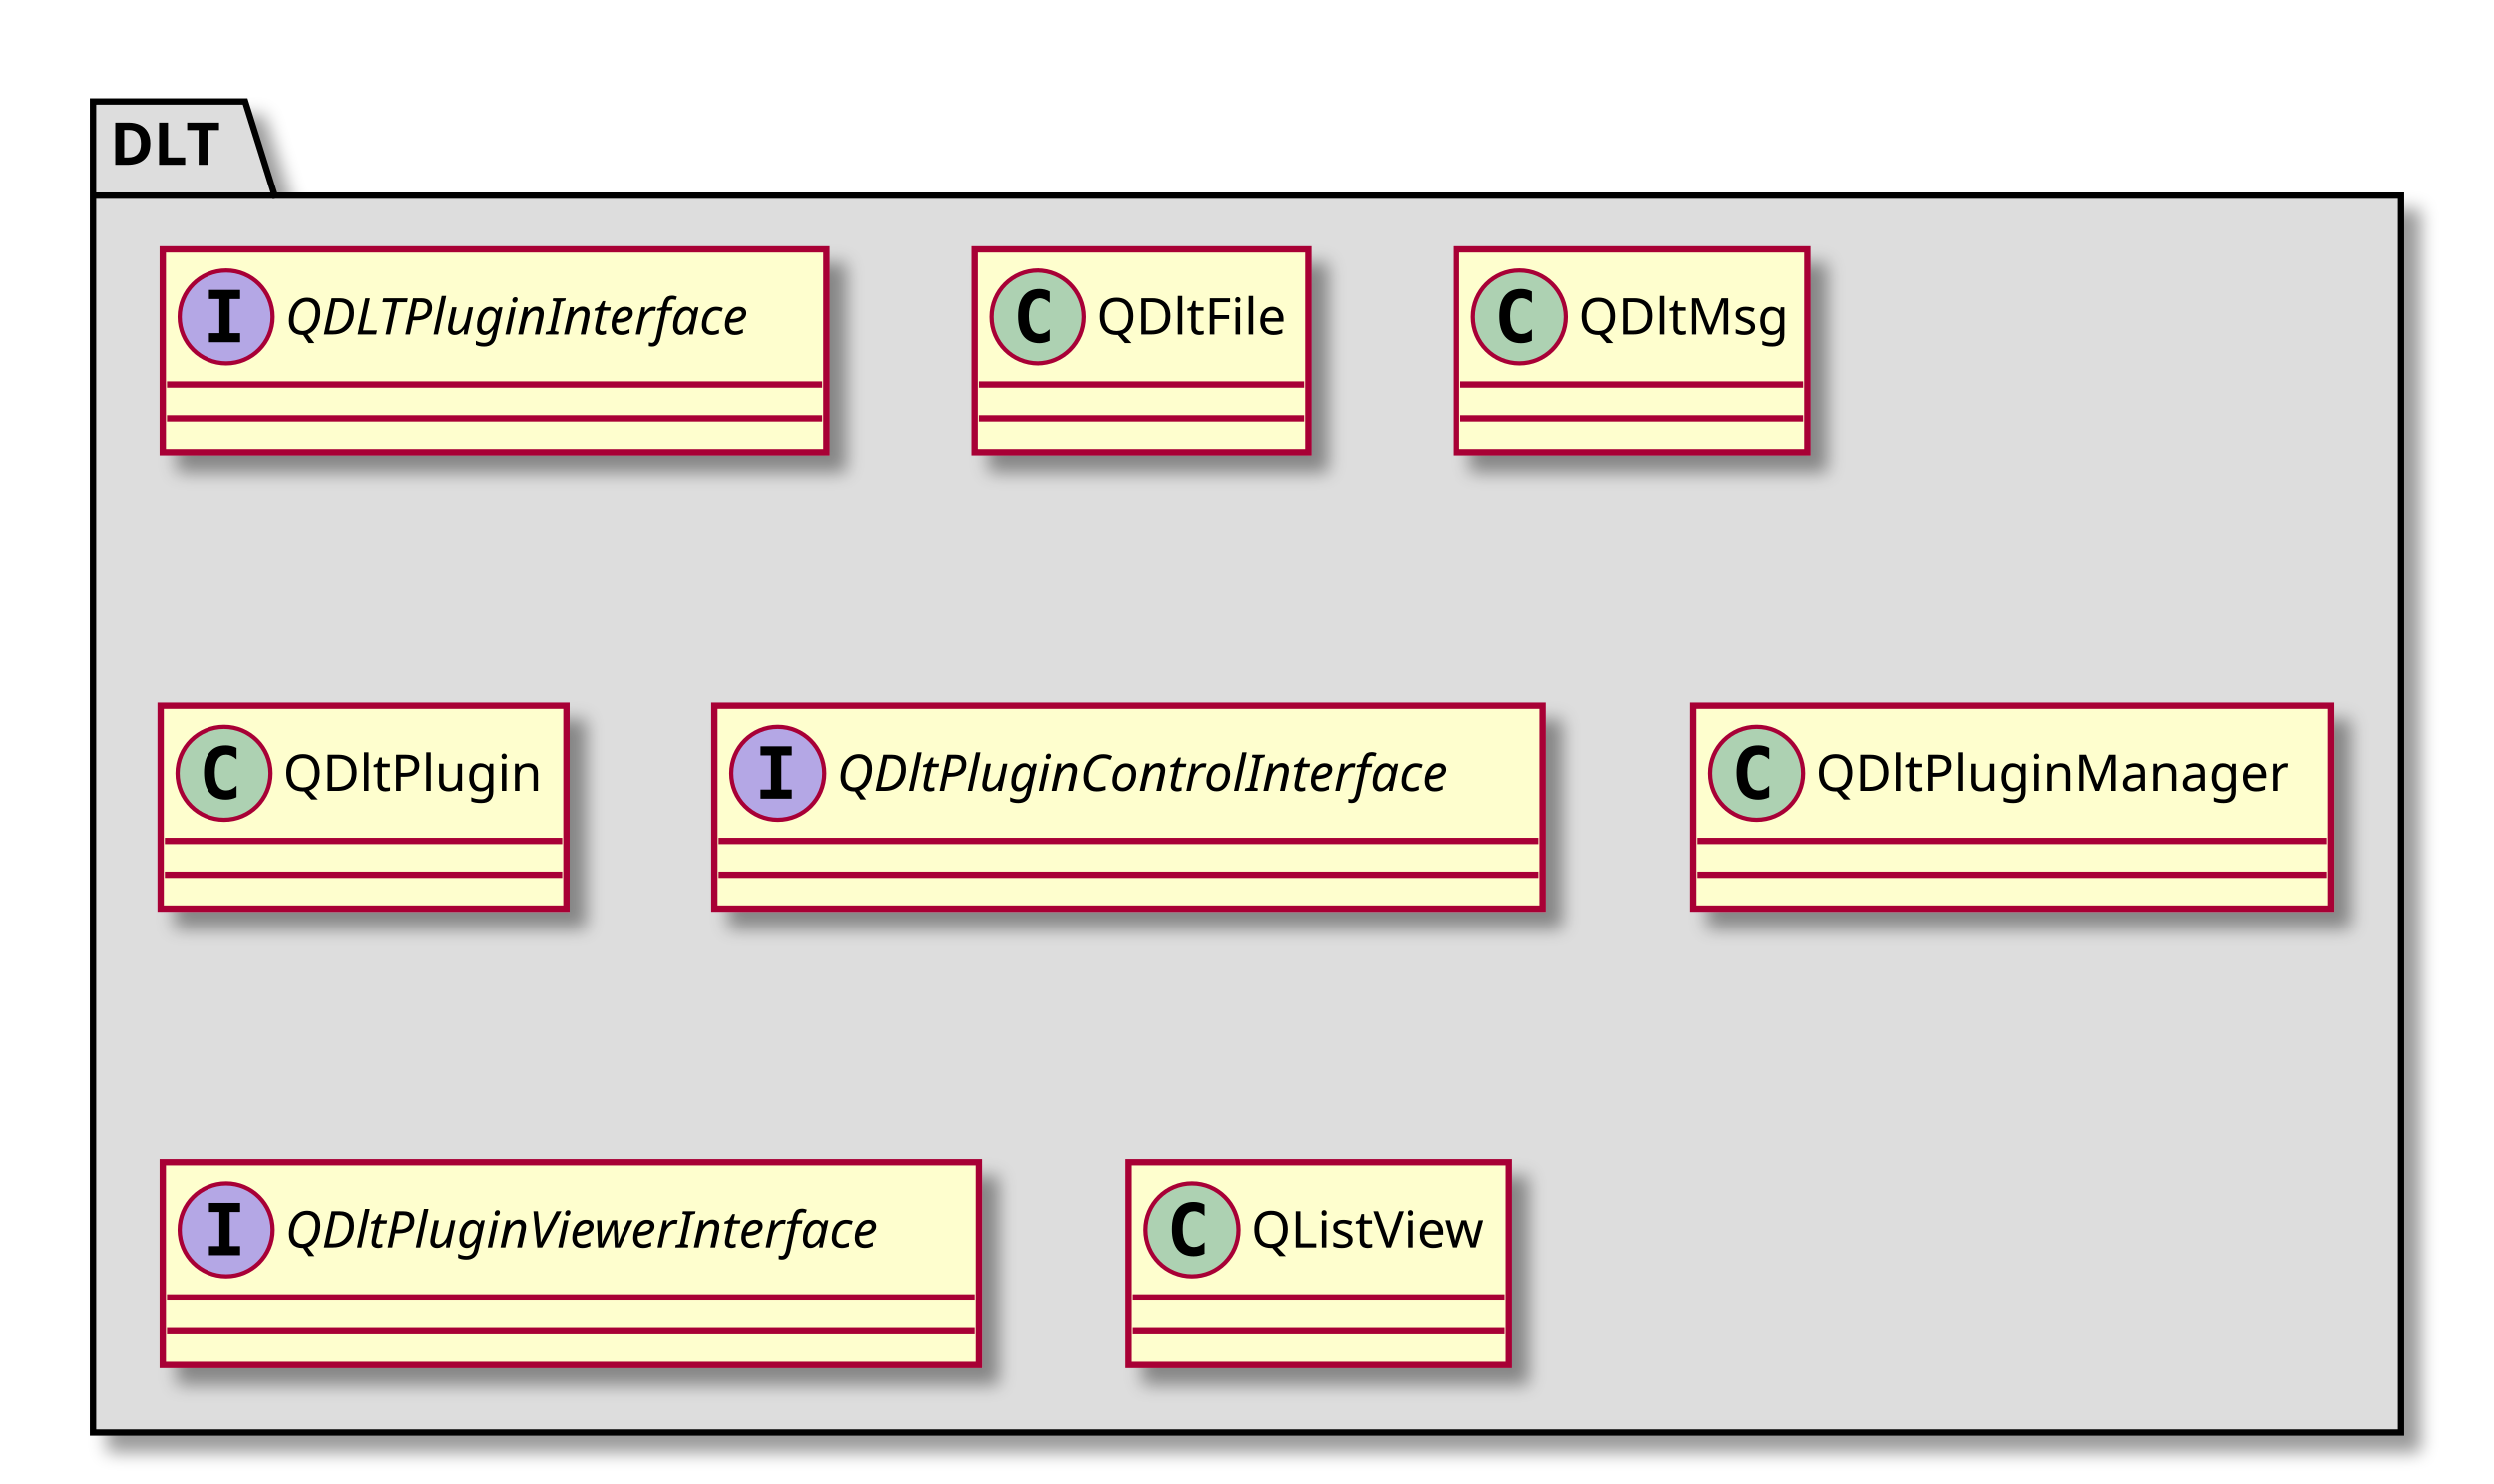
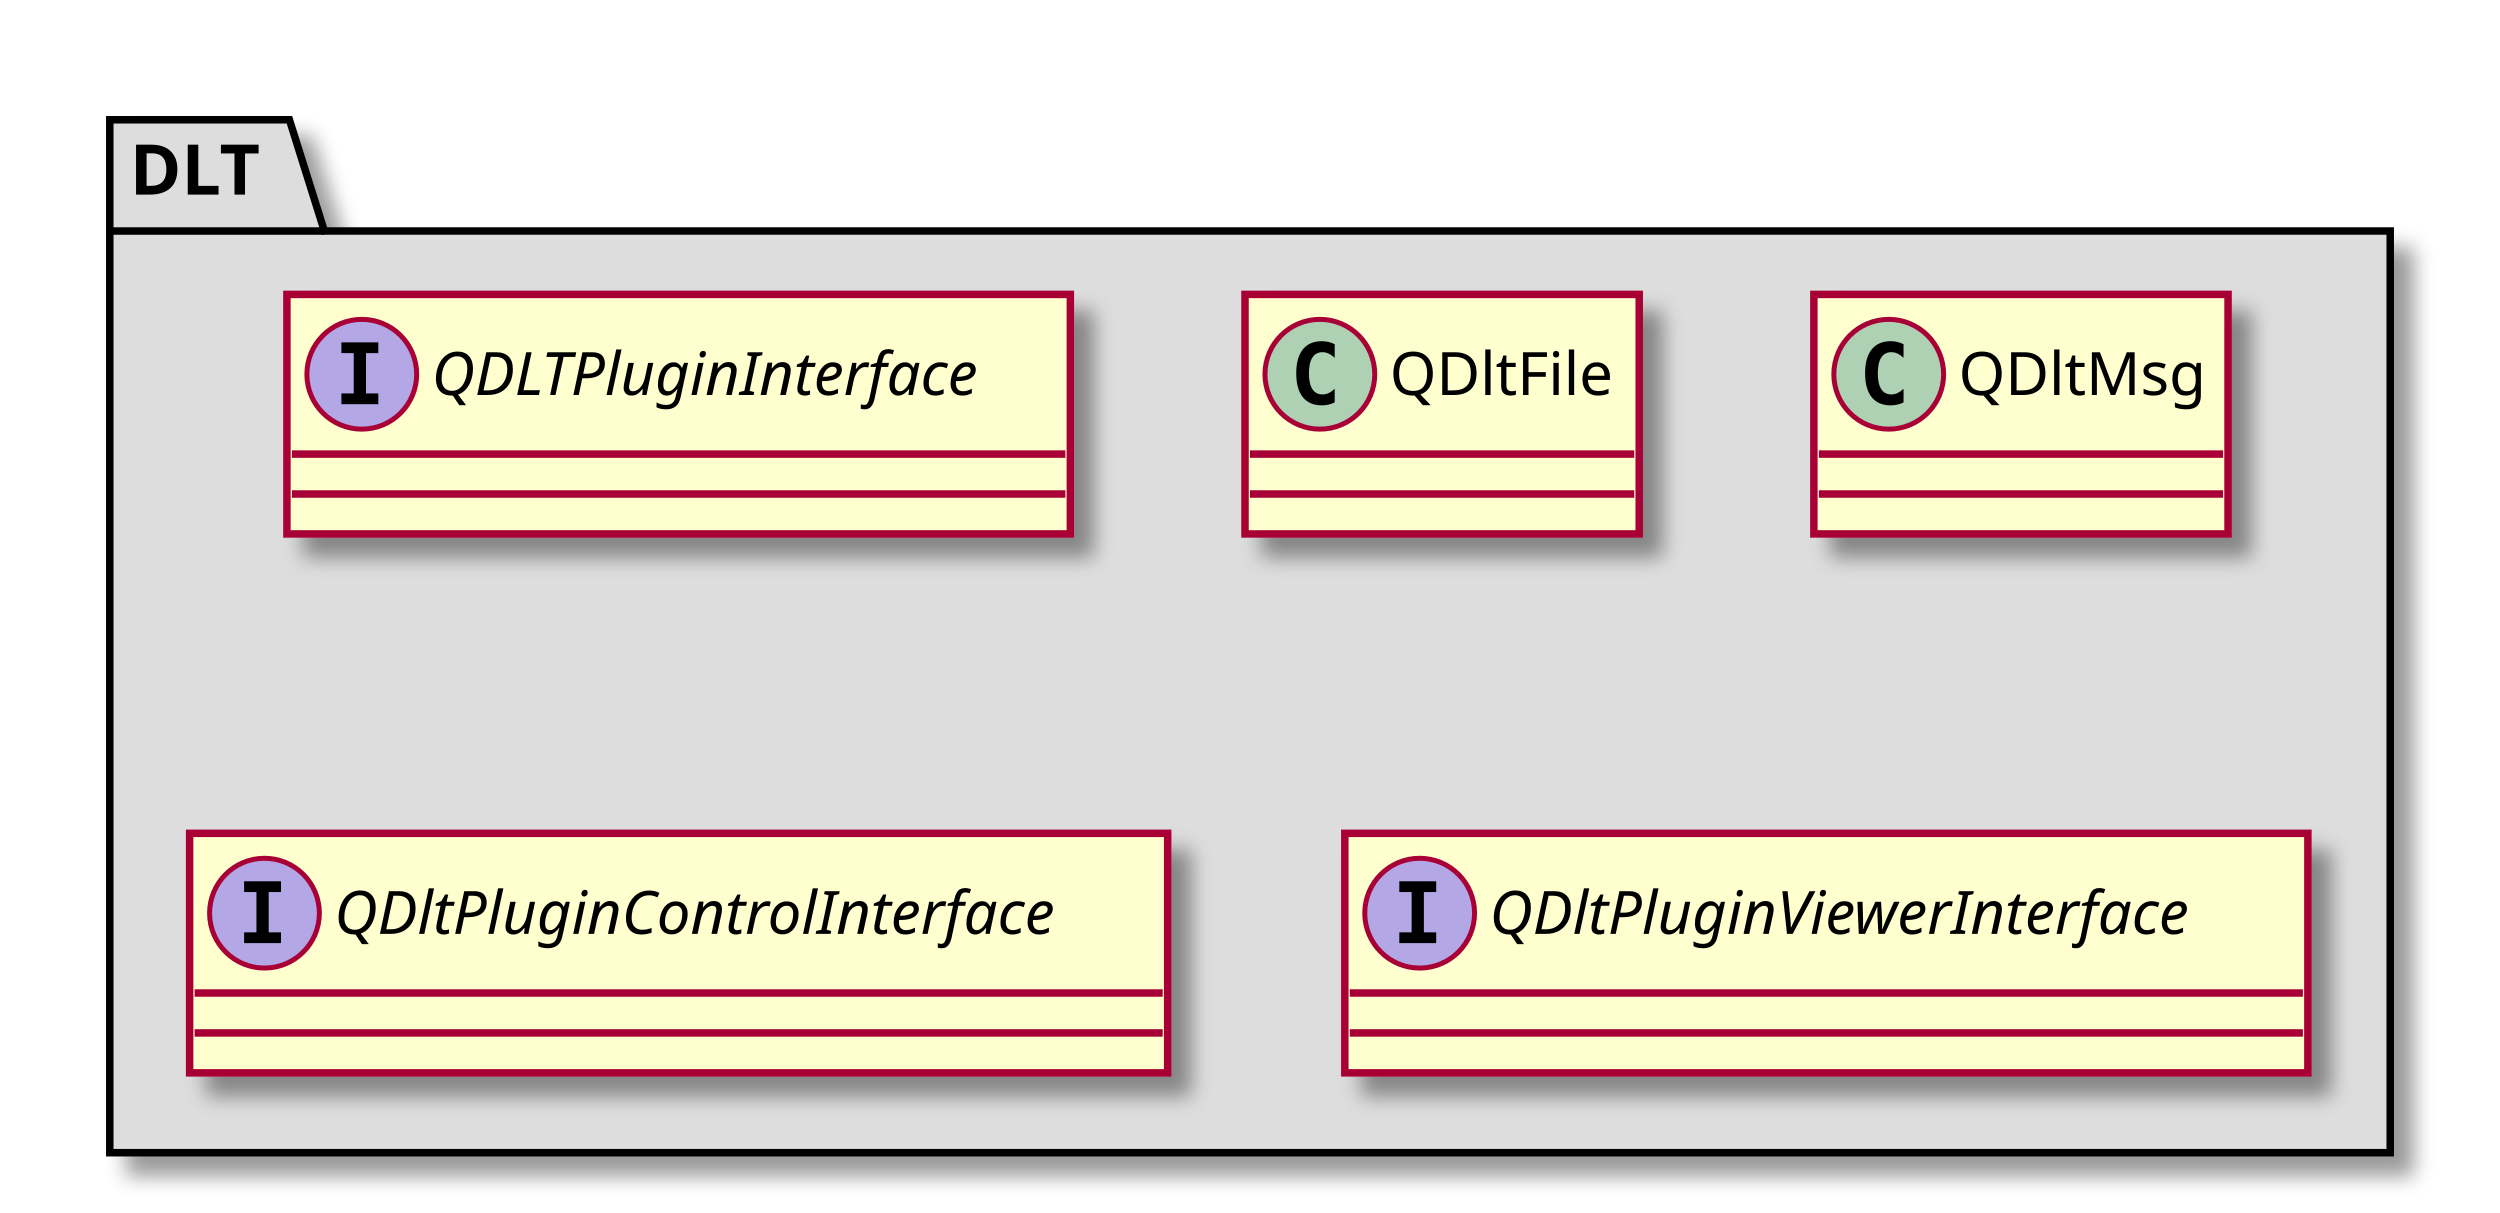
- <svg xmlns="http://www.w3.org/2000/svg" contentScriptType="application/ecmascript" contentStyleType="text/css" height="351px" preserveAspectRatio="none" style="width:590px;height:351px;background:#FEFEFE;" version="1.1" viewBox="0 0 590 351" width="590px" zoomAndPan="magnify">
+ <svg xmlns="http://www.w3.org/2000/svg" contentScriptType="application/ecmascript" contentStyleType="text/css" height="243px" preserveAspectRatio="none" style="width:501px;height:243px;background:#FEFEFE;" version="1.1" viewBox="0 0 501 243" width="501px" zoomAndPan="magnify">
  <defs>
-     <filter height="300%" id="fjt4p4p4g07yz" width="300%" x="-1" y="-1">
+     <filter height="300%" id="fqh9zizqrtsjw" width="300%" x="-1" y="-1">
      <feGaussianBlur result="blurOut" stdDeviation="2.0" />
      <feColorMatrix in="blurOut" result="blurOut2" type="matrix" values="0 0 0 0 0 0 0 0 0 0 0 0 0 0 0 0 0 0 .4 0" />
      <feOffset dx="4.0" dy="4.0" in="blurOut2" result="blurOut3" />
      <feBlend in="SourceGraphic" in2="blurOut3" mode="normal" />
    </filter>
  </defs>
  <g>
-     <polygon fill="#DDDDDD" filter="url(#fjt4p4p4g07yz)" points="22,24,58,24,65,46.297,568,46.297,568,339,22,339,22,24" style="stroke: #000000; stroke-width: 1.5;" />
+     <polygon fill="#DDDDDD" filter="url(#fqh9zizqrtsjw)" points="22,24,58,24,65,46.297,479,46.297,479,231,22,231,22,24" style="stroke: #000000; stroke-width: 1.5;" />
    <line style="stroke: #000000; stroke-width: 1.5;" x1="22" x2="65" y1="46.297" y2="46.297" />
    <text fill="#000000" font-family="sans-serif" font-size="14" font-weight="bold" lengthAdjust="spacingAndGlyphs" textLength="30" x="26" y="38.995">DLT</text>
-     <rect fill="#FEFECE" filter="url(#fjt4p4p4g07yz)" height="48" id="QDLTPluginInterface" style="stroke: #A80036; stroke-width: 1.5;" width="157" x="38.5" y="59" />
-     <ellipse cx="53.5" cy="75" fill="#B4A7E5" rx="11" ry="11" style="stroke: #A80036; stroke-width: 1.0;" />
-     <path d="M49.422,70.766 L49.422,68.609 L56.812,68.609 L56.812,70.766 L54.344,70.766 L54.344,78.844 L56.812,78.844 L56.812,81 L49.422,81 L49.422,78.844 L51.891,78.844 L51.891,70.766 L49.422,70.766 Z " />
-     <text fill="#000000" font-family="sans-serif" font-size="12" font-style="italic" lengthAdjust="spacingAndGlyphs" textLength="125" x="67.5" y="79.154">QDLTPluginInterface</text>
-     <line style="stroke: #A80036; stroke-width: 1.5;" x1="39.5" x2="194.5" y1="91" y2="91" />
-     <line style="stroke: #A80036; stroke-width: 1.5;" x1="39.5" x2="194.5" y1="99" y2="99" />
-     <rect fill="#FEFECE" filter="url(#fjt4p4p4g07yz)" height="48" id="QDltFile" style="stroke: #A80036; stroke-width: 1.5;" width="79" x="230.5" y="59" />
-     <ellipse cx="245.5" cy="75" fill="#ADD1B2" rx="11" ry="11" style="stroke: #A80036; stroke-width: 1.0;" />
-     <path d="M248.469,80.641 Q247.891,80.938 247.25,81.078 Q246.609,81.234 245.906,81.234 Q243.406,81.234 242.078,79.594 Q240.766,77.938 240.766,74.812 Q240.766,71.688 242.078,70.031 Q243.406,68.375 245.906,68.375 Q246.609,68.375 247.25,68.531 Q247.906,68.688 248.469,68.984 L248.469,71.703 Q247.844,71.125 247.25,70.859 Q246.656,70.578 246.031,70.578 Q244.688,70.578 244,71.656 Q243.312,72.719 243.312,74.812 Q243.312,76.906 244,77.984 Q244.688,79.047 246.031,79.047 Q246.656,79.047 247.25,78.781 Q247.844,78.5 248.469,77.922 L248.469,80.641 Z " />
-     <text fill="#000000" font-family="sans-serif" font-size="12" lengthAdjust="spacingAndGlyphs" textLength="47" x="259.5" y="79.154">QDltFile</text>
-     <line style="stroke: #A80036; stroke-width: 1.5;" x1="231.5" x2="308.5" y1="91" y2="91" />
-     <line style="stroke: #A80036; stroke-width: 1.5;" x1="231.5" x2="308.5" y1="99" y2="99" />
-     <rect fill="#FEFECE" filter="url(#fjt4p4p4g07yz)" height="48" id="QDltMsg" style="stroke: #A80036; stroke-width: 1.5;" width="83" x="344.5" y="59" />
-     <ellipse cx="359.5" cy="75" fill="#ADD1B2" rx="11" ry="11" style="stroke: #A80036; stroke-width: 1.0;" />
-     <path d="M362.469,80.641 Q361.891,80.938 361.25,81.078 Q360.609,81.234 359.906,81.234 Q357.406,81.234 356.078,79.594 Q354.766,77.938 354.766,74.812 Q354.766,71.688 356.078,70.031 Q357.406,68.375 359.906,68.375 Q360.609,68.375 361.25,68.531 Q361.906,68.688 362.469,68.984 L362.469,71.703 Q361.844,71.125 361.25,70.859 Q360.656,70.578 360.031,70.578 Q358.688,70.578 358,71.656 Q357.312,72.719 357.312,74.812 Q357.312,76.906 358,77.984 Q358.688,79.047 360.031,79.047 Q360.656,79.047 361.25,78.781 Q361.844,78.5 362.469,77.922 L362.469,80.641 Z " />
-     <text fill="#000000" font-family="sans-serif" font-size="12" lengthAdjust="spacingAndGlyphs" textLength="51" x="373.5" y="79.154">QDltMsg</text>
-     <line style="stroke: #A80036; stroke-width: 1.5;" x1="345.5" x2="426.5" y1="91" y2="91" />
-     <line style="stroke: #A80036; stroke-width: 1.5;" x1="345.5" x2="426.5" y1="99" y2="99" />
-     <rect fill="#FEFECE" filter="url(#fjt4p4p4g07yz)" height="48" id="QDltPlugin" style="stroke: #A80036; stroke-width: 1.5;" width="96" x="38" y="167" />
-     <ellipse cx="53" cy="183" fill="#ADD1B2" rx="11" ry="11" style="stroke: #A80036; stroke-width: 1.0;" />
-     <path d="M55.969,188.641 Q55.391,188.938 54.75,189.078 Q54.109,189.234 53.406,189.234 Q50.906,189.234 49.578,187.594 Q48.266,185.938 48.266,182.812 Q48.266,179.688 49.578,178.031 Q50.906,176.375 53.406,176.375 Q54.109,176.375 54.75,176.531 Q55.406,176.688 55.969,176.984 L55.969,179.703 Q55.344,179.125 54.75,178.859 Q54.156,178.578 53.531,178.578 Q52.188,178.578 51.5,179.656 Q50.812,180.719 50.812,182.812 Q50.812,184.906 51.5,185.984 Q52.188,187.047 53.531,187.047 Q54.156,187.047 54.75,186.781 Q55.344,186.5 55.969,185.922 L55.969,188.641 Z " />
-     <text fill="#000000" font-family="sans-serif" font-size="12" lengthAdjust="spacingAndGlyphs" textLength="64" x="67" y="187.154">QDltPlugin</text>
-     <line style="stroke: #A80036; stroke-width: 1.5;" x1="39" x2="133" y1="199" y2="199" />
-     <line style="stroke: #A80036; stroke-width: 1.5;" x1="39" x2="133" y1="207" y2="207" />
-     <rect fill="#FEFECE" filter="url(#fjt4p4p4g07yz)" height="48" id="QDltPluginControlInterface" style="stroke: #A80036; stroke-width: 1.5;" width="196" x="169" y="167" />
-     <ellipse cx="184" cy="183" fill="#B4A7E5" rx="11" ry="11" style="stroke: #A80036; stroke-width: 1.0;" />
-     <path d="M179.922,178.766 L179.922,176.609 L187.312,176.609 L187.312,178.766 L184.844,178.766 L184.844,186.844 L187.312,186.844 L187.312,189 L179.922,189 L179.922,186.844 L182.391,186.844 L182.391,178.766 L179.922,178.766 Z " />
-     <text fill="#000000" font-family="sans-serif" font-size="12" font-style="italic" lengthAdjust="spacingAndGlyphs" textLength="164" x="198" y="187.154">QDltPluginControlInterface</text>
-     <line style="stroke: #A80036; stroke-width: 1.5;" x1="170" x2="364" y1="199" y2="199" />
-     <line style="stroke: #A80036; stroke-width: 1.5;" x1="170" x2="364" y1="207" y2="207" />
-     <rect fill="#FEFECE" filter="url(#fjt4p4p4g07yz)" height="48" id="QDltPluginManager" style="stroke: #A80036; stroke-width: 1.5;" width="151" x="400.5" y="167" />
-     <ellipse cx="415.5" cy="183" fill="#ADD1B2" rx="11" ry="11" style="stroke: #A80036; stroke-width: 1.0;" />
-     <path d="M418.469,188.641 Q417.891,188.938 417.25,189.078 Q416.609,189.234 415.906,189.234 Q413.406,189.234 412.078,187.594 Q410.766,185.938 410.766,182.812 Q410.766,179.688 412.078,178.031 Q413.406,176.375 415.906,176.375 Q416.609,176.375 417.25,176.531 Q417.906,176.688 418.469,176.984 L418.469,179.703 Q417.844,179.125 417.25,178.859 Q416.656,178.578 416.031,178.578 Q414.688,178.578 414,179.656 Q413.312,180.719 413.312,182.812 Q413.312,184.906 414,185.984 Q414.688,187.047 416.031,187.047 Q416.656,187.047 417.25,186.781 Q417.844,186.5 418.469,185.922 L418.469,188.641 Z " />
-     <text fill="#000000" font-family="sans-serif" font-size="12" lengthAdjust="spacingAndGlyphs" textLength="119" x="429.5" y="187.154">QDltPluginManager</text>
-     <line style="stroke: #A80036; stroke-width: 1.5;" x1="401.5" x2="550.5" y1="199" y2="199" />
-     <line style="stroke: #A80036; stroke-width: 1.5;" x1="401.5" x2="550.5" y1="207" y2="207" />
-     <rect fill="#FEFECE" filter="url(#fjt4p4p4g07yz)" height="48" id="QDltPluginViewerInterface" style="stroke: #A80036; stroke-width: 1.5;" width="193" x="38.5" y="275" />
-     <ellipse cx="53.5" cy="291" fill="#B4A7E5" rx="11" ry="11" style="stroke: #A80036; stroke-width: 1.0;" />
-     <path d="M49.422,286.766 L49.422,284.609 L56.812,284.609 L56.812,286.766 L54.344,286.766 L54.344,294.844 L56.812,294.844 L56.812,297 L49.422,297 L49.422,294.844 L51.891,294.844 L51.891,286.766 L49.422,286.766 Z " />
-     <text fill="#000000" font-family="sans-serif" font-size="12" font-style="italic" lengthAdjust="spacingAndGlyphs" textLength="161" x="67.5" y="295.154">QDltPluginViewerInterface</text>
-     <line style="stroke: #A80036; stroke-width: 1.5;" x1="39.5" x2="230.5" y1="307" y2="307" />
-     <line style="stroke: #A80036; stroke-width: 1.5;" x1="39.5" x2="230.5" y1="315" y2="315" />
-     <rect fill="#FEFECE" filter="url(#fjt4p4p4g07yz)" height="48" id="QListView" style="stroke: #A80036; stroke-width: 1.5;" width="90" x="267" y="275" />
-     <ellipse cx="282" cy="291" fill="#ADD1B2" rx="11" ry="11" style="stroke: #A80036; stroke-width: 1.0;" />
-     <path d="M284.969,296.641 Q284.391,296.938 283.75,297.078 Q283.109,297.234 282.406,297.234 Q279.906,297.234 278.578,295.594 Q277.266,293.938 277.266,290.812 Q277.266,287.688 278.578,286.031 Q279.906,284.375 282.406,284.375 Q283.109,284.375 283.75,284.531 Q284.406,284.688 284.969,284.984 L284.969,287.703 Q284.344,287.125 283.75,286.859 Q283.156,286.578 282.531,286.578 Q281.188,286.578 280.5,287.656 Q279.812,288.719 279.812,290.812 Q279.812,292.906 280.5,293.984 Q281.188,295.047 282.531,295.047 Q283.156,295.047 283.75,294.781 Q284.344,294.5 284.969,293.922 L284.969,296.641 Z " />
-     <text fill="#000000" font-family="sans-serif" font-size="12" lengthAdjust="spacingAndGlyphs" textLength="58" x="296" y="295.154">QListView</text>
-     <line style="stroke: #A80036; stroke-width: 1.5;" x1="268" x2="356" y1="307" y2="307" />
-     <line style="stroke: #A80036; stroke-width: 1.5;" x1="268" x2="356" y1="315" y2="315" />
+     <rect fill="#FEFECE" filter="url(#fqh9zizqrtsjw)" height="48" id="QDLTPluginInterface" style="stroke: #A80036; stroke-width: 1.5;" width="157" x="57.5" y="59" />
+     <ellipse cx="72.5" cy="75" fill="#B4A7E5" rx="11" ry="11" style="stroke: #A80036; stroke-width: 1.0;" />
+     <path d="M68.422,70.766 L68.422,68.609 L75.812,68.609 L75.812,70.766 L73.344,70.766 L73.344,78.844 L75.812,78.844 L75.812,81 L68.422,81 L68.422,78.844 L70.891,78.844 L70.891,70.766 L68.422,70.766 Z " />
+     <text fill="#000000" font-family="sans-serif" font-size="12" font-style="italic" lengthAdjust="spacingAndGlyphs" textLength="125" x="86.5" y="79.154">QDLTPluginInterface</text>
+     <line style="stroke: #A80036; stroke-width: 1.5;" x1="58.5" x2="213.5" y1="91" y2="91" />
+     <line style="stroke: #A80036; stroke-width: 1.5;" x1="58.5" x2="213.5" y1="99" y2="99" />
+     <rect fill="#FEFECE" filter="url(#fqh9zizqrtsjw)" height="48" id="QDltFile" style="stroke: #A80036; stroke-width: 1.5;" width="79" x="249.5" y="59" />
+     <ellipse cx="264.5" cy="75" fill="#ADD1B2" rx="11" ry="11" style="stroke: #A80036; stroke-width: 1.0;" />
+     <path d="M267.469,80.641 Q266.891,80.938 266.25,81.078 Q265.609,81.234 264.906,81.234 Q262.406,81.234 261.078,79.594 Q259.766,77.938 259.766,74.812 Q259.766,71.688 261.078,70.031 Q262.406,68.375 264.906,68.375 Q265.609,68.375 266.25,68.531 Q266.906,68.688 267.469,68.984 L267.469,71.703 Q266.844,71.125 266.25,70.859 Q265.656,70.578 265.031,70.578 Q263.688,70.578 263,71.656 Q262.312,72.719 262.312,74.812 Q262.312,76.906 263,77.984 Q263.688,79.047 265.031,79.047 Q265.656,79.047 266.25,78.781 Q266.844,78.5 267.469,77.922 L267.469,80.641 Z " />
+     <text fill="#000000" font-family="sans-serif" font-size="12" lengthAdjust="spacingAndGlyphs" textLength="47" x="278.5" y="79.154">QDltFile</text>
+     <line style="stroke: #A80036; stroke-width: 1.5;" x1="250.5" x2="327.5" y1="91" y2="91" />
+     <line style="stroke: #A80036; stroke-width: 1.5;" x1="250.5" x2="327.5" y1="99" y2="99" />
+     <rect fill="#FEFECE" filter="url(#fqh9zizqrtsjw)" height="48" id="QDltMsg" style="stroke: #A80036; stroke-width: 1.5;" width="83" x="363.5" y="59" />
+     <ellipse cx="378.5" cy="75" fill="#ADD1B2" rx="11" ry="11" style="stroke: #A80036; stroke-width: 1.0;" />
+     <path d="M381.469,80.641 Q380.891,80.938 380.25,81.078 Q379.609,81.234 378.906,81.234 Q376.406,81.234 375.078,79.594 Q373.766,77.938 373.766,74.812 Q373.766,71.688 375.078,70.031 Q376.406,68.375 378.906,68.375 Q379.609,68.375 380.25,68.531 Q380.906,68.688 381.469,68.984 L381.469,71.703 Q380.844,71.125 380.25,70.859 Q379.656,70.578 379.031,70.578 Q377.688,70.578 377,71.656 Q376.312,72.719 376.312,74.812 Q376.312,76.906 377,77.984 Q377.688,79.047 379.031,79.047 Q379.656,79.047 380.25,78.781 Q380.844,78.5 381.469,77.922 L381.469,80.641 Z " />
+     <text fill="#000000" font-family="sans-serif" font-size="12" lengthAdjust="spacingAndGlyphs" textLength="51" x="392.5" y="79.154">QDltMsg</text>
+     <line style="stroke: #A80036; stroke-width: 1.5;" x1="364.5" x2="445.5" y1="91" y2="91" />
+     <line style="stroke: #A80036; stroke-width: 1.5;" x1="364.5" x2="445.5" y1="99" y2="99" />
+     <rect fill="#FEFECE" filter="url(#fqh9zizqrtsjw)" height="48" id="QDltPluginControlInterface" style="stroke: #A80036; stroke-width: 1.5;" width="196" x="38" y="167" />
+     <ellipse cx="53" cy="183" fill="#B4A7E5" rx="11" ry="11" style="stroke: #A80036; stroke-width: 1.0;" />
+     <path d="M48.922,178.766 L48.922,176.609 L56.312,176.609 L56.312,178.766 L53.844,178.766 L53.844,186.844 L56.312,186.844 L56.312,189 L48.922,189 L48.922,186.844 L51.391,186.844 L51.391,178.766 L48.922,178.766 Z " />
+     <text fill="#000000" font-family="sans-serif" font-size="12" font-style="italic" lengthAdjust="spacingAndGlyphs" textLength="164" x="67" y="187.154">QDltPluginControlInterface</text>
+     <line style="stroke: #A80036; stroke-width: 1.5;" x1="39" x2="233" y1="199" y2="199" />
+     <line style="stroke: #A80036; stroke-width: 1.5;" x1="39" x2="233" y1="207" y2="207" />
+     <rect fill="#FEFECE" filter="url(#fqh9zizqrtsjw)" height="48" id="QDltPluginViewerInterface" style="stroke: #A80036; stroke-width: 1.5;" width="193" x="269.5" y="167" />
+     <ellipse cx="284.5" cy="183" fill="#B4A7E5" rx="11" ry="11" style="stroke: #A80036; stroke-width: 1.0;" />
+     <path d="M280.422,178.766 L280.422,176.609 L287.812,176.609 L287.812,178.766 L285.344,178.766 L285.344,186.844 L287.812,186.844 L287.812,189 L280.422,189 L280.422,186.844 L282.891,186.844 L282.891,178.766 L280.422,178.766 Z " />
+     <text fill="#000000" font-family="sans-serif" font-size="12" font-style="italic" lengthAdjust="spacingAndGlyphs" textLength="161" x="298.5" y="187.154">QDltPluginViewerInterface</text>
+     <line style="stroke: #A80036; stroke-width: 1.5;" x1="270.5" x2="461.5" y1="199" y2="199" />
+     <line style="stroke: #A80036; stroke-width: 1.5;" x1="270.5" x2="461.5" y1="207" y2="207" />
  </g>
</svg>
